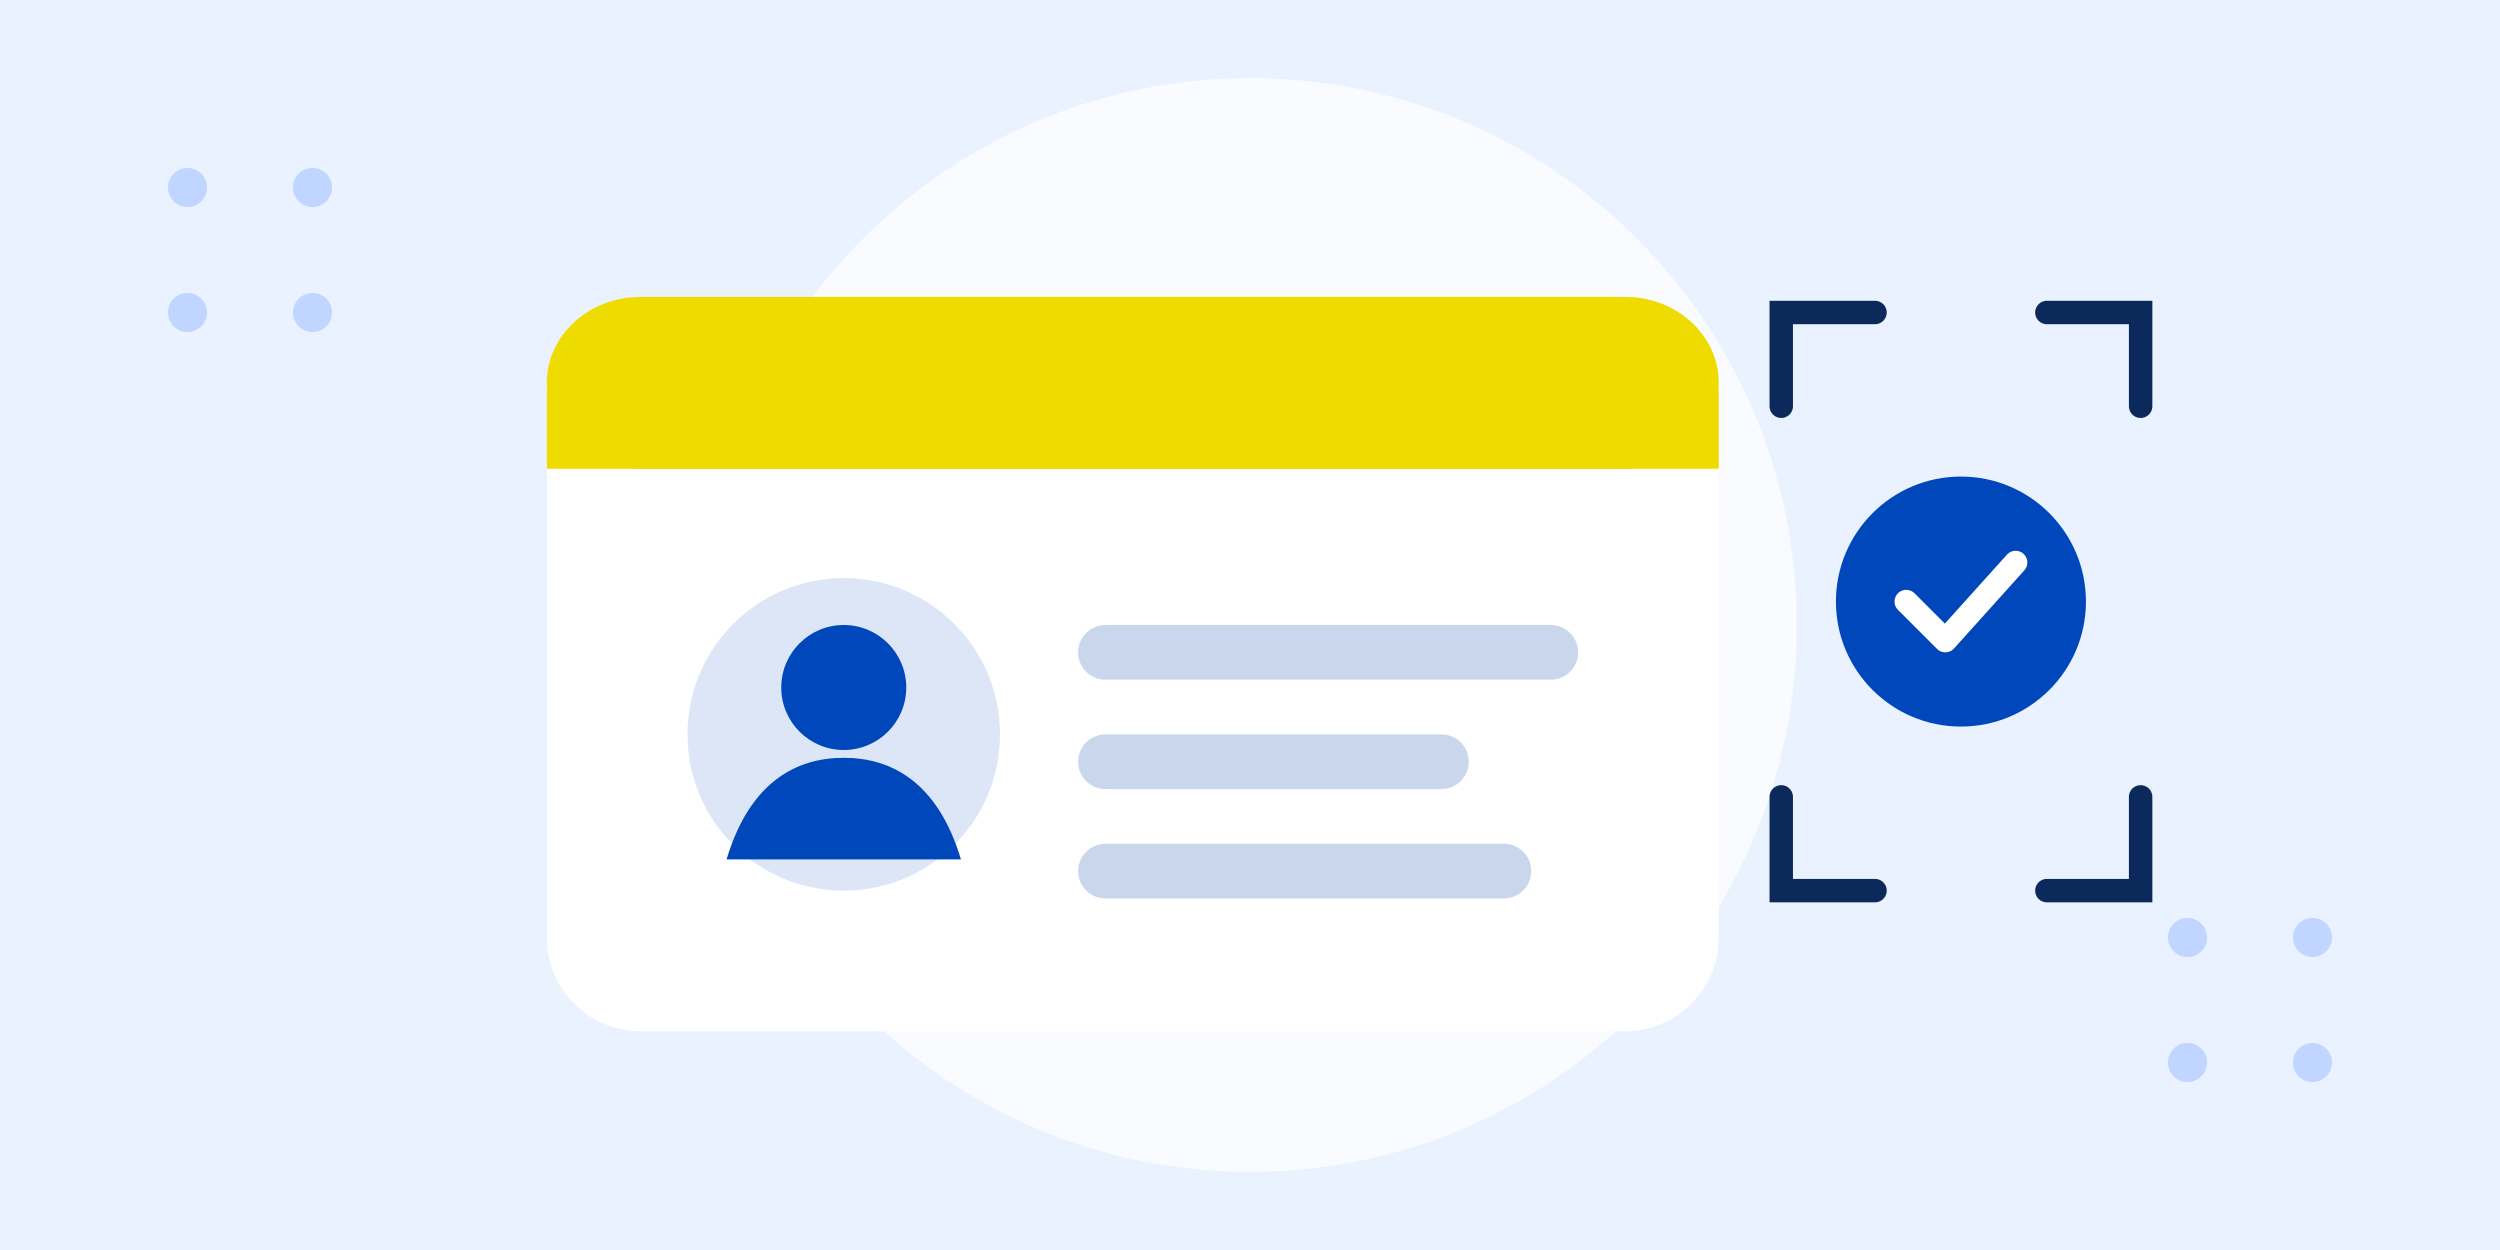
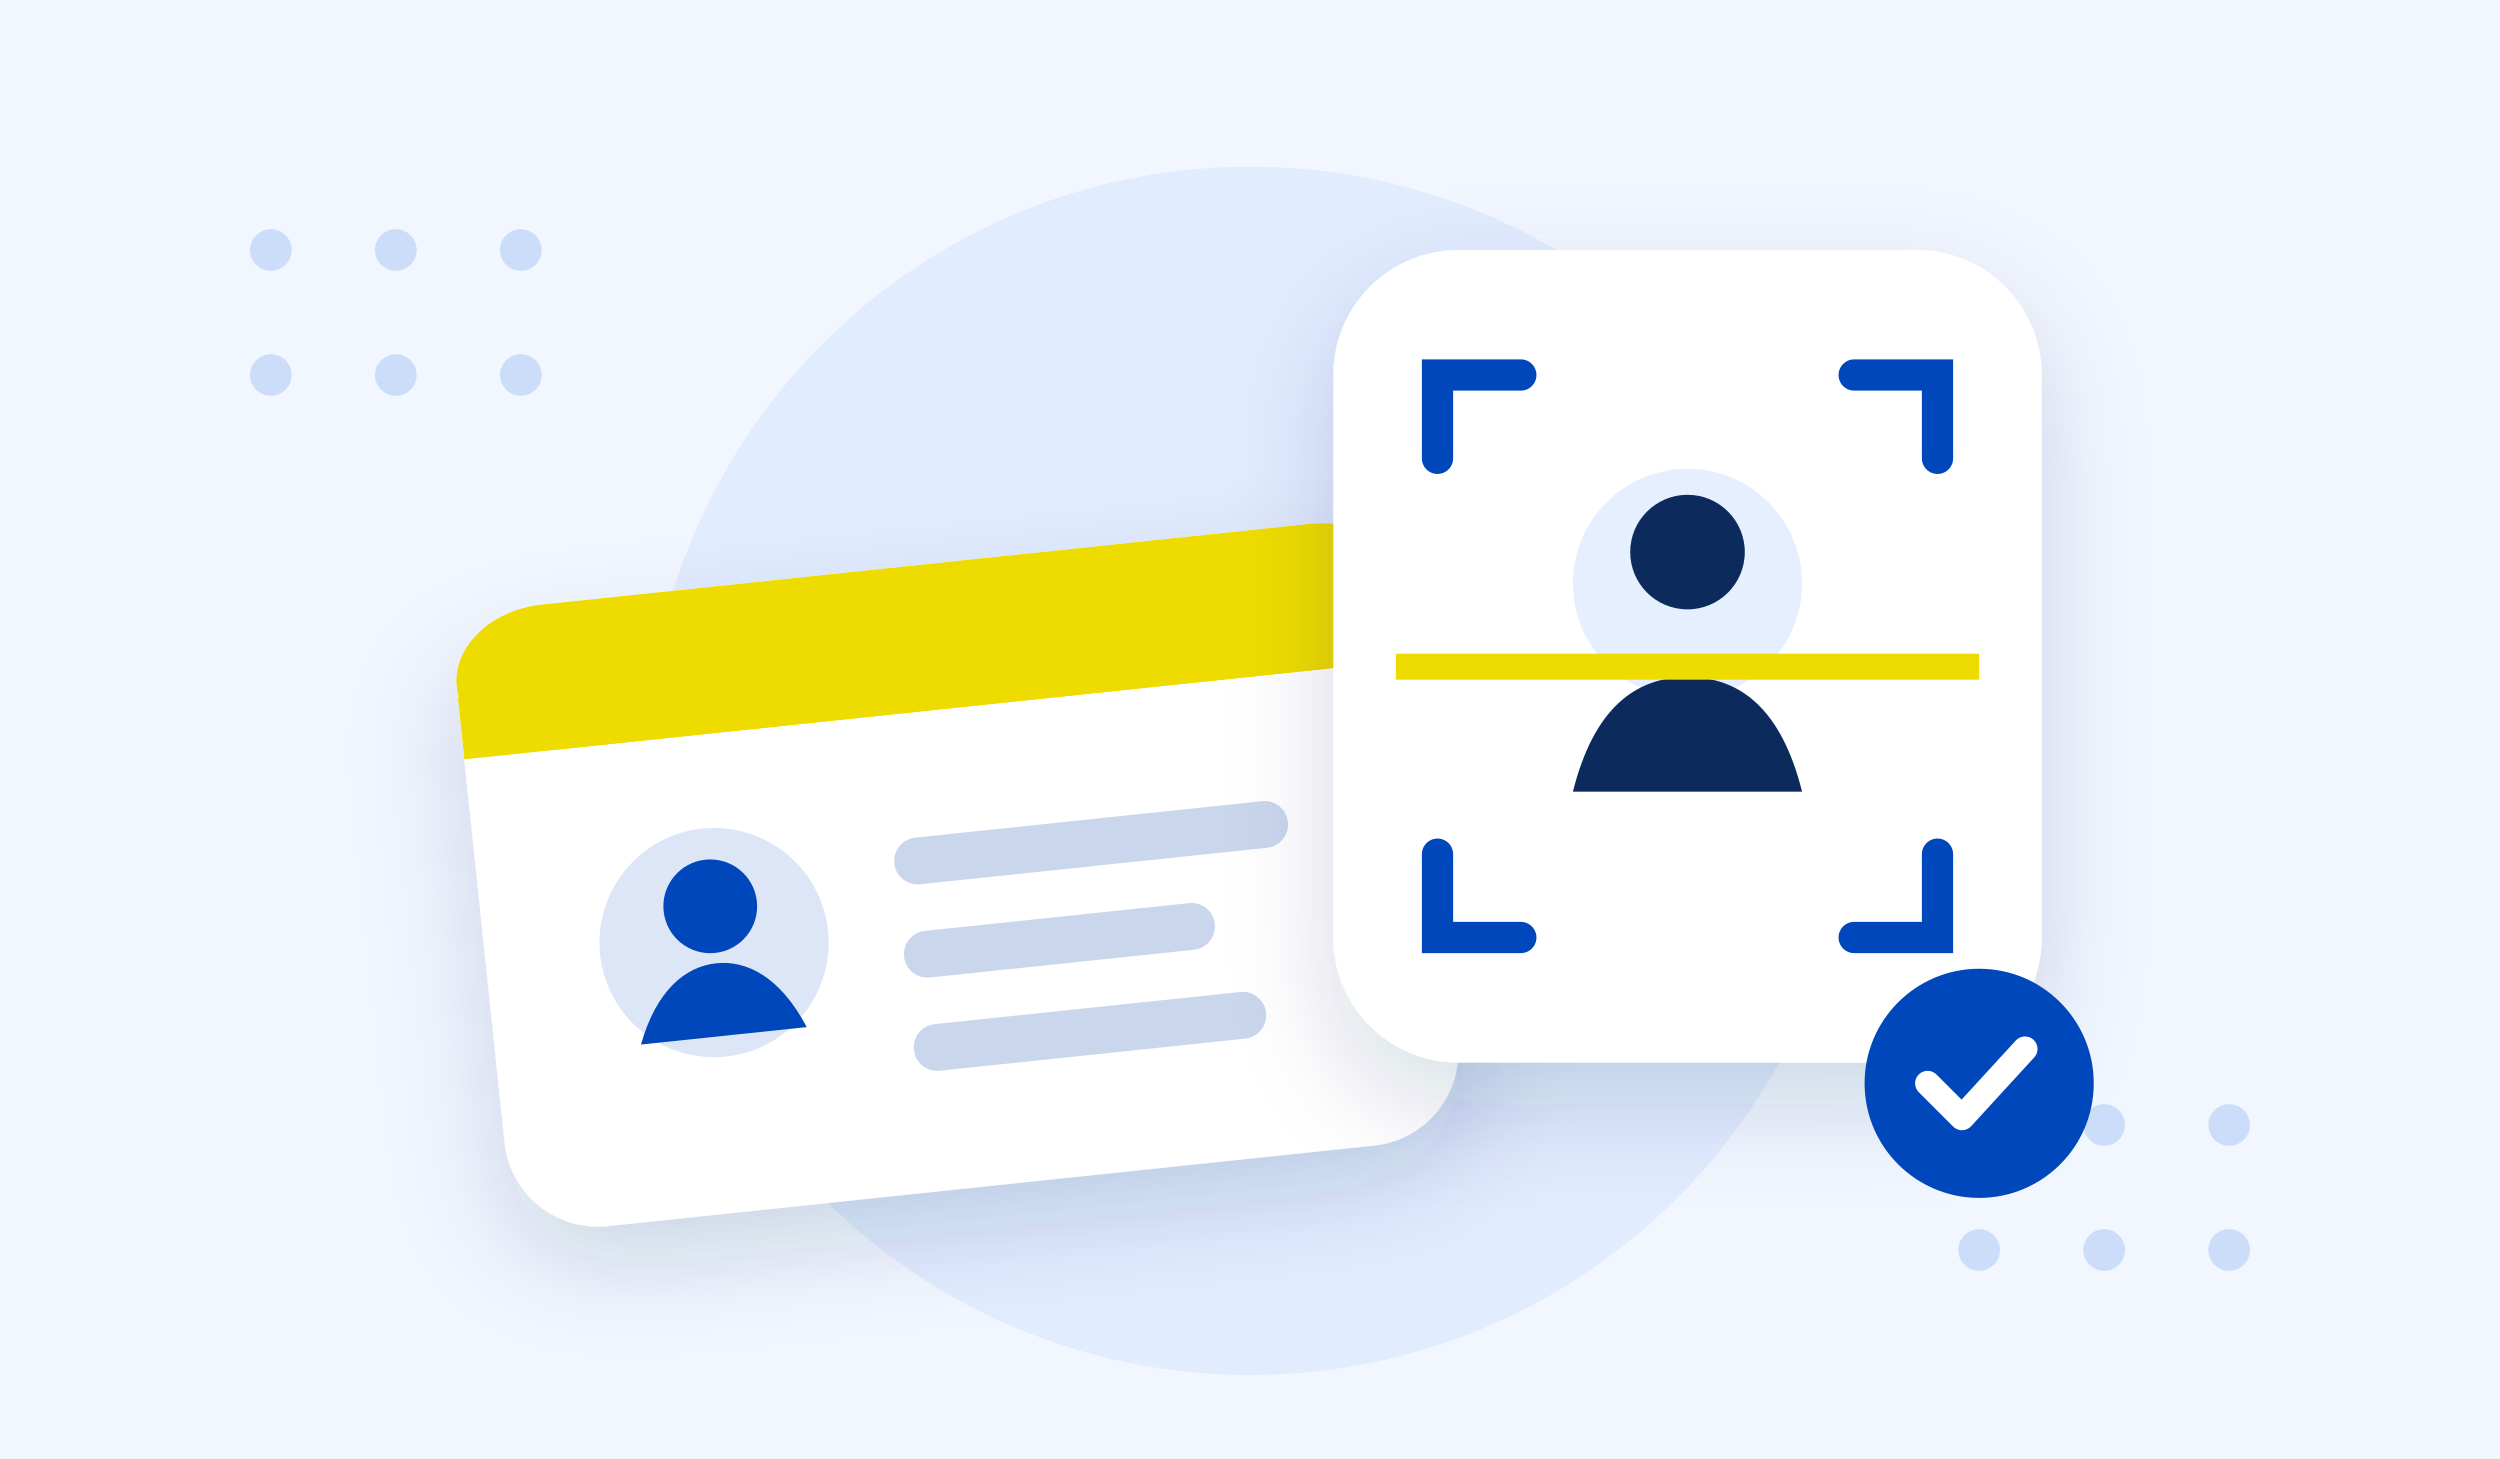
- <svg xmlns="http://www.w3.org/2000/svg" viewBox="0 0 320 160" aria-hidden="true" focusable="false">
-   <rect width="320" height="160" fill="#EAF1FF" />
-   <circle cx="160" cy="80" r="70" fill="#FFFFFF" opacity=".7" />
-   <g fill="#8DB3FF" opacity=".45">
-     <circle cx="24" cy="24" r="2.5" />
-     <circle cx="40" cy="24" r="2.5" />
-     <circle cx="24" cy="40" r="2.5" />
-     <circle cx="40" cy="40" r="2.5" />
-     <circle cx="280" cy="120" r="2.5" />
-     <circle cx="296" cy="120" r="2.5" />
-     <circle cx="280" cy="136" r="2.5" />
-     <circle cx="296" cy="136" r="2.5" />
+ <svg xmlns="http://www.w3.org/2000/svg" viewBox="0 0 240 140" role="img" aria-labelledby="t">
+   <defs>
+     <filter id="s" x="-20%" y="-20%" width="140%" height="150%">
+       <feDropShadow dx="0" dy="4" stdDeviation="5" flood-color="#0B2A5B" flood-opacity=".16" />
+     </filter>
+   </defs>
+   <rect width="240" height="140" fill="#F2F7FF" />
+   <circle cx="120" cy="74" r="58" fill="#E1ECFF" />
+   <g fill="#9DBDF2" opacity=".45">
+     <circle cx="26" cy="24" r="2" />
+     <circle cx="38" cy="24" r="2" />
+     <circle cx="50" cy="24" r="2" />
+     <circle cx="26" cy="36" r="2" />
+     <circle cx="38" cy="36" r="2" />
+     <circle cx="50" cy="36" r="2" />
+     <circle cx="190" cy="108" r="2" />
+     <circle cx="202" cy="108" r="2" />
+     <circle cx="214" cy="108" r="2" />
+     <circle cx="190" cy="120" r="2" />
+     <circle cx="202" cy="120" r="2" />
+     <circle cx="214" cy="120" r="2" />
  </g>
-   <rect x="70" y="38" width="150" height="94" rx="12" fill="#FFFFFF" />
-   <rect x="70" y="38" width="150" height="22" rx="12" fill="#EEDC00" />
-   <rect x="70" y="50" width="150" height="10" fill="#EEDC00" />
-   <circle cx="108" cy="94" r="20" fill="#DCE6F7" />
-   <circle cx="108" cy="88" r="8" fill="#0047BB" />
-   <path d="M93 110c3-10 9-13 15-13s12 3 15 13" fill="#0047BB" />
-   <rect x="138" y="80" width="64" height="7" rx="3.5" fill="#C9D6EC" />
-   <rect x="138" y="94" width="50" height="7" rx="3.5" fill="#C9D6EC" />
-   <rect x="138" y="108" width="58" height="7" rx="3.5" fill="#C9D6EC" />
-   <g fill="none" stroke="#0B2A5B" stroke-width="3" stroke-linecap="round">
-     <path d="M228 52v-12h12" />
-     <path d="M262 40h12v12" />
-     <path d="M274 102v12h-12" />
-     <path d="M240 114h-12v-12" />
+   <g filter="url(#s)" transform="rotate(-6 92 84)">
+     <rect x="46" y="54" width="92" height="60" rx="9" fill="#FFFFFF" />
+     <rect x="46" y="54" width="92" height="14" rx="9" fill="#EEDC00" />
+     <rect x="46" y="62" width="92" height="6" fill="#EEDC00" />
+     <circle cx="68" cy="88" r="11" fill="#DCE6F7" />
+     <circle cx="68" cy="84.5" r="4.5" fill="#0047BB" />
+     <path d="M60 97c2-5 5-7 8-7s6 2 8 7" fill="#0047BB" />
+     <rect x="86" y="80" width="38" height="4.5" rx="2.25" fill="#C9D6EC" />
+     <rect x="86" y="89" width="30" height="4.5" rx="2.25" fill="#C9D6EC" />
+     <rect x="86" y="98" width="34" height="4.5" rx="2.25" fill="#C9D6EC" />
  </g>
-   <circle cx="251" cy="77" r="16" fill="#0047BB" />
-   <path d="M244 77l5 5 9-10" fill="none" stroke="#FFFFFF" stroke-width="3" stroke-linecap="round" stroke-linejoin="round" />
+   <g filter="url(#s)">
+     <rect x="128" y="24" width="68" height="78" rx="12" fill="#FFFFFF" />
+     <g fill="none" stroke="#0047BB" stroke-width="3" stroke-linecap="round">
+       <path d="M138 44v-8h8M186 44v-8h-8M138 82v8h8M186 82v8h-8" />
+     </g>
+     <circle cx="162" cy="56" r="11" fill="#E5EFFF" />
+     <circle cx="162" cy="53" r="5.5" fill="#0B2A5B" />
+     <path d="M151 76c2-8 6-11 11-11s9 3 11 11" fill="#0B2A5B" />
+     <line x1="134" y1="64" x2="190" y2="64" stroke="#EEDC00" stroke-width="2.5" />
+   </g>
+   <circle cx="190" cy="104" r="11" fill="#0047BB" />
+   <path d="M185.05 104l3.3 3.3 6.05-6.6" fill="none" stroke="#FFFFFF" stroke-width="2.4" stroke-linecap="round" stroke-linejoin="round" />
</svg>
